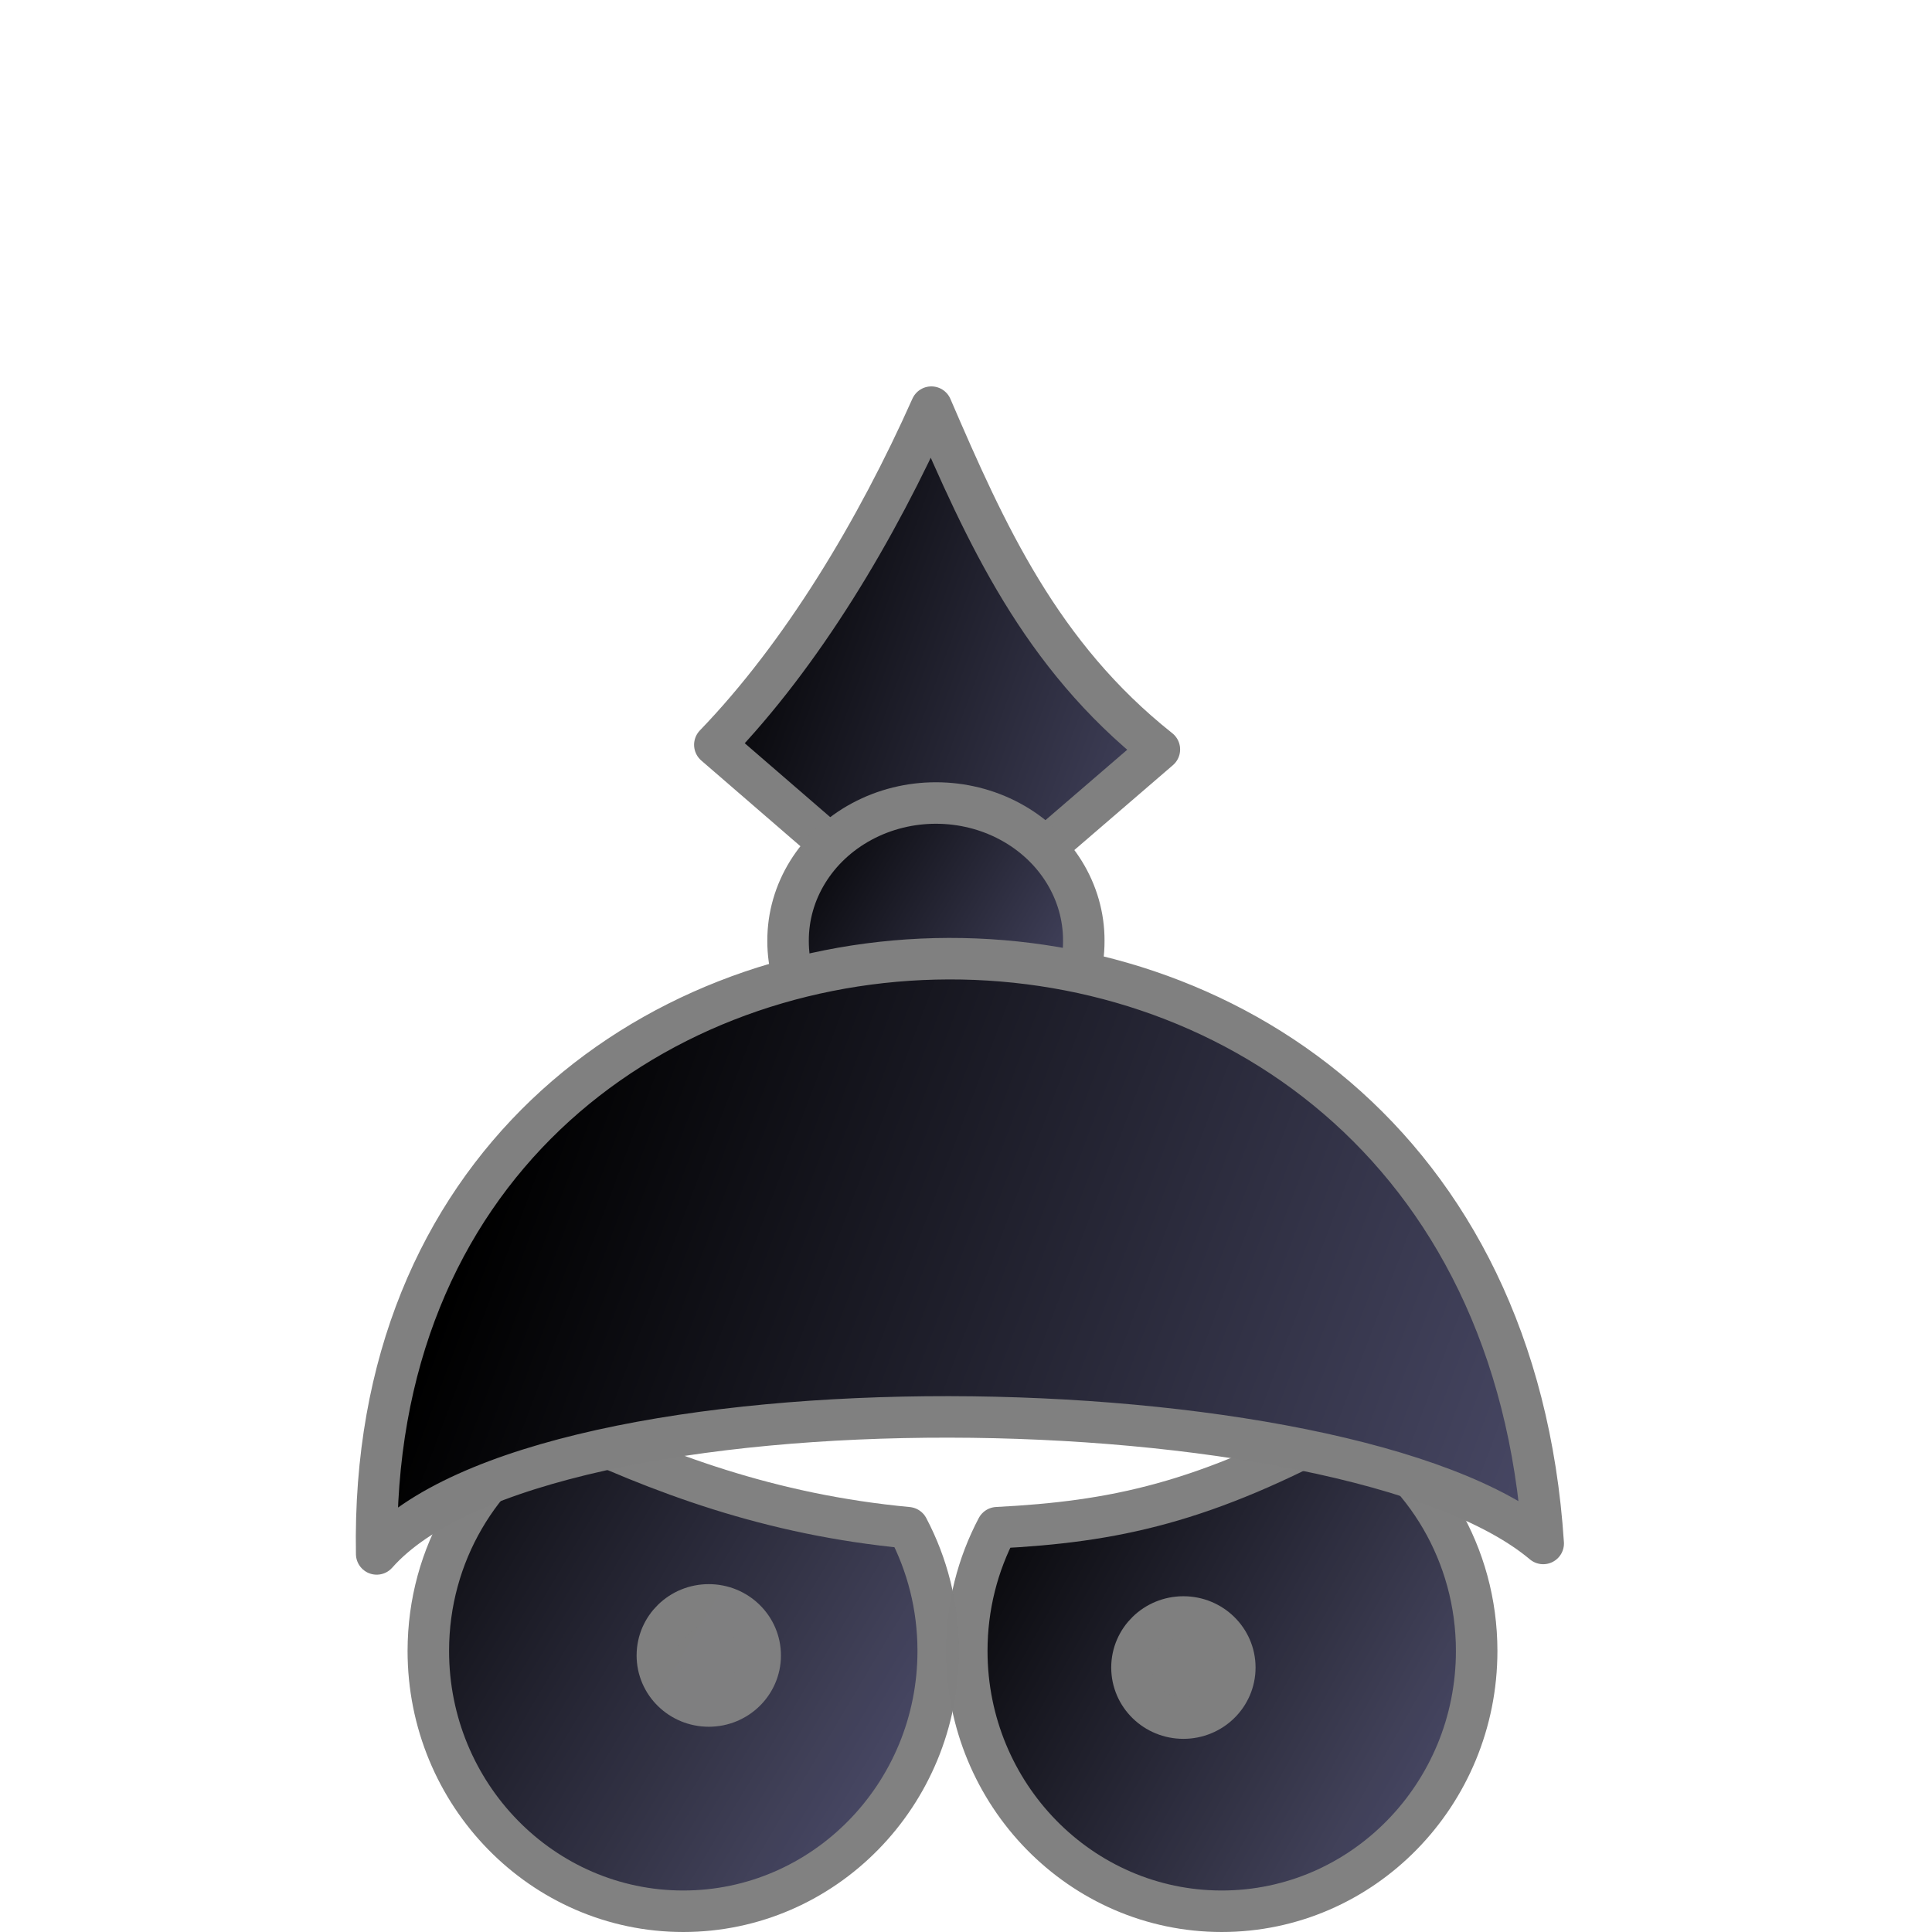
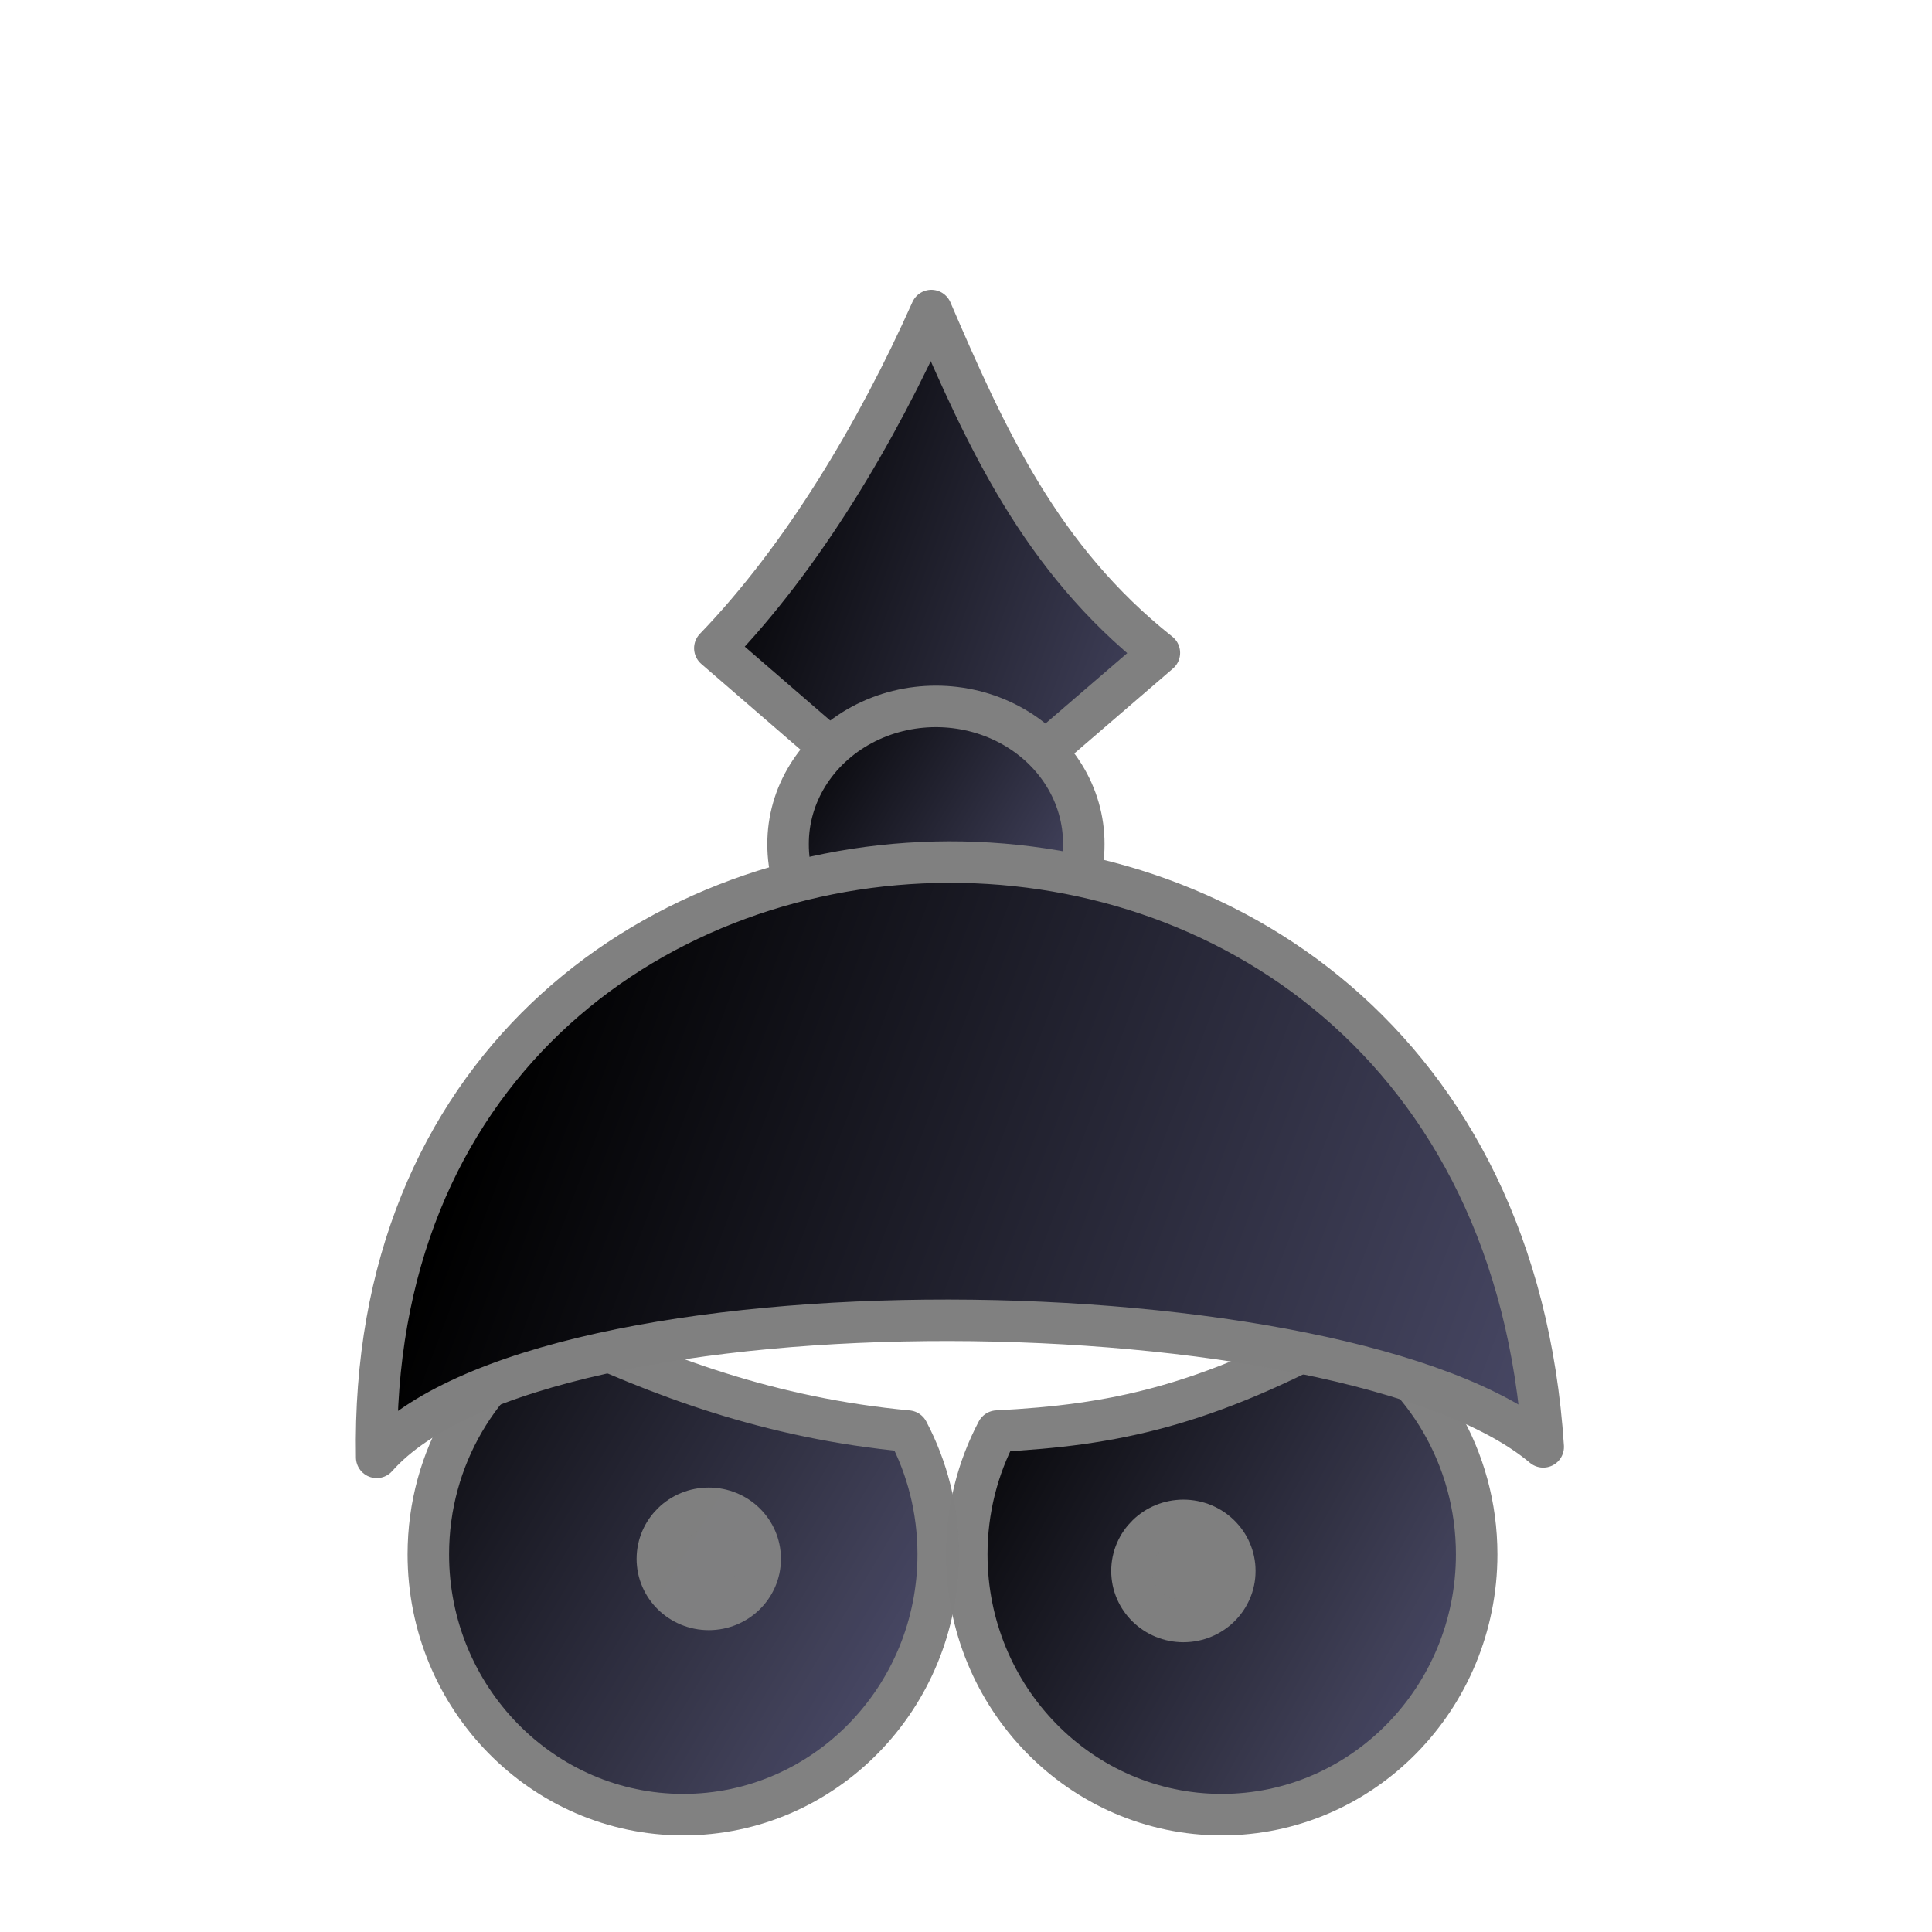
<svg xmlns="http://www.w3.org/2000/svg" xmlns:xlink="http://www.w3.org/1999/xlink" width="100" height="100" id="svg36220" version="1.0">
  <defs id="defs36222">
    <linearGradient id="linearGradient2507">
      <stop style="stop-color:#000000;stop-opacity:1" offset="0" id="stop2509" />
      <stop style="stop-color:#505070;stop-opacity:1" offset="1" id="stop2511" />
    </linearGradient>
-     <linearGradient xlink:href="#linearGradient2507" id="linearGradient5892" gradientUnits="userSpaceOnUse" gradientTransform="matrix(0.12243,0,0,0.1177118,-2.233453,12.20432)" x1="224.065" y1="423.884" x2="710.132" y2="599.749" />
-     <linearGradient xlink:href="#linearGradient2507" id="linearGradient5897" gradientUnits="userSpaceOnUse" x1="204.25" y1="662.388" x2="421.718" y2="792" gradientTransform="matrix(0.1478028,0,0,0.1478028,-16.15222,-16.65569)" />
-     <linearGradient xlink:href="#linearGradient2507" id="linearGradient5901" gradientUnits="userSpaceOnUse" x1="468.236" y1="681.244" x2="270.869" y2="792" gradientTransform="matrix(-0.1478028,0,0,0.1478028,114.7548,-16.65569)" />
+     <linearGradient xlink:href="#linearGradient2507" id="linearGradient5892" gradientUnits="userSpaceOnUse" gradientTransform="matrix(0.12243,0,0,0.1177118,-2.233453,7.20432)" x1="224.065" y1="423.884" x2="710.132" y2="599.749" />
+     <linearGradient xlink:href="#linearGradient2507" id="linearGradient5897" gradientUnits="userSpaceOnUse" x1="204.25" y1="662.388" x2="421.718" y2="792" gradientTransform="matrix(0.1478028,0,0,0.1478028,-16.15222,-21.65569)" />
+     <linearGradient xlink:href="#linearGradient2507" id="linearGradient5901" gradientUnits="userSpaceOnUse" x1="468.236" y1="681.244" x2="270.869" y2="792" gradientTransform="matrix(-0.1478028,0,0,0.1478028,114.7548,-21.65569)" />
    <linearGradient xlink:href="#linearGradient2507" id="linearGradient2226" gradientUnits="userSpaceOnUse" x1="321.983" y1="380.025" x2="469.976" y2="469.592" />
-     <linearGradient xlink:href="#linearGradient2507" id="linearGradient2243" x1="338.482" y1="308.136" x2="550.115" y2="385.918" gradientUnits="userSpaceOnUse" gradientTransform="matrix(0.1342252,0,0,0.1342252,-9.909347,-6.523643)" />
+     <linearGradient xlink:href="#linearGradient2507" id="linearGradient2243" x1="338.482" y1="308.136" x2="550.115" y2="385.918" gradientUnits="userSpaceOnUse" gradientTransform="matrix(0.1342252,0,0,0.1342252,-9.909347,-11.52364)" />
  </defs>
  <g id="layer1">
-     <path id="path5899" d="M 69.754,73.74 C 73.742,76.058 76.432,80.436 76.432,85.453 C 76.432,92.889 70.521,98.926 63.236,98.926 C 55.952,98.926 50.04,92.889 50.04,85.453 C 50.04,83.145 50.608,80.974 51.611,79.074 C 57.658,78.763 62.312,77.808 69.754,73.74 z" style="opacity:0.99;fill:url(#linearGradient5901);fill-opacity:1;fill-rule:evenodd;stroke:#808080;stroke-width:2.148;stroke-linecap:round;stroke-linejoin:round;stroke-miterlimit:4;stroke-dasharray:none;stroke-dashoffset:0;stroke-opacity:1" />
-     <path style="opacity:0.99;fill:#808080;fill-opacity:1;fill-rule:evenodd;stroke:#808080;stroke-width:18.427;stroke-linecap:round;stroke-linejoin:round;stroke-miterlimit:4;stroke-dasharray:none;stroke-dashoffset:0;stroke-opacity:1" id="path2231" d="M 422.054,340.25 A 23.202,22.097 0 1 1 375.65,340.25 A 23.202,22.097 0 1 1 422.054,340.25 z" transform="matrix(0.1152364,0,0,0.1178672,15.28983,46.20731)" />
-     <path style="opacity:0.99;fill:url(#linearGradient5897);fill-opacity:1;fill-rule:evenodd;stroke:#808080;stroke-width:2.148;stroke-linecap:round;stroke-linejoin:round;stroke-miterlimit:4;stroke-dasharray:none;stroke-dashoffset:0;stroke-opacity:1" d="M 28.849,73.74 C 24.861,76.058 22.17,80.436 22.17,85.453 C 22.17,92.889 28.082,98.926 35.366,98.926 C 42.651,98.926 48.562,92.889 48.562,85.453 C 48.562,83.145 47.995,80.974 46.992,79.074 C 39.838,78.402 34.161,76.254 28.849,73.74 z" id="path5795" />
-     <path transform="matrix(0.1152364,0,0,0.1178672,-9.276056,45.58119)" d="M 422.054,340.25 A 23.202,22.097 0 1 1 375.65,340.25 A 23.202,22.097 0 1 1 422.054,340.25 z" id="path5797" style="opacity:0.99;fill:#808080;fill-opacity:1;fill-rule:evenodd;stroke:#808080;stroke-width:18.427;stroke-linecap:round;stroke-linejoin:round;stroke-miterlimit:4;stroke-dasharray:none;stroke-dashoffset:0;stroke-opacity:1" />
-     <path style="fill:url(#linearGradient2243);fill-opacity:1;fill-rule:evenodd;stroke:#808080;stroke-width:2.148;stroke-linecap:round;stroke-linejoin:round;stroke-miterlimit:4;stroke-dasharray:none;stroke-opacity:1" d="M 48.207,21.074 C 45.368,27.438 41.519,33.866 37,38.551 L 48.619,48.598 L 60.009,38.791 C 53.85,33.908 51.029,27.625 48.207,21.074 z" id="path1340" />
-     <path style="fill:url(#linearGradient2226);fill-opacity:1;stroke:#808080;stroke-width:18.52;stroke-linecap:round;stroke-linejoin:round;stroke-miterlimit:4;stroke-dasharray:none;stroke-opacity:1" id="path1331" d="M 461.976,422.452 A 65.997,61.283 0 1 1 329.983,422.452 A 65.997,61.283 0 1 1 461.976,422.452 z" transform="matrix(0.1159596,0,0,0.1159596,2.525998,-0.2899215)" />
-     <path style="fill:url(#linearGradient5892);fill-opacity:1;fill-rule:evenodd;stroke:#808080;stroke-width:2.148;stroke-linecap:round;stroke-linejoin:round;stroke-miterlimit:4;stroke-dasharray:none;stroke-opacity:1" d="M 19.497,80.431 C 18.782,40.612 77.163,38.296 79.876,79.889 C 69.796,71.402 28.061,70.728 19.497,80.431 z" id="path4352" />
+     <path id="path5899" d="M 69.754,68.74 C 73.742,71.058 76.432,75.436 76.432,80.453 C 76.432,87.889 70.521,93.926 63.236,93.926 C 55.952,93.926 50.04,87.889 50.04,80.453 C 50.04,78.145 50.608,75.974 51.611,74.074 C 57.658,73.763 62.312,72.808 69.754,68.74 z" style="opacity:0.99;fill:url(#linearGradient5901);fill-opacity:1;fill-rule:evenodd;stroke:#808080;stroke-width:2.148;stroke-linecap:round;stroke-linejoin:round;stroke-miterlimit:4;stroke-dasharray:none;stroke-dashoffset:0;stroke-opacity:1" />
+     <path style="opacity:0.99;fill:#808080;fill-opacity:1;fill-rule:evenodd;stroke:#808080;stroke-width:18.427;stroke-linecap:round;stroke-linejoin:round;stroke-miterlimit:4;stroke-dasharray:none;stroke-dashoffset:0;stroke-opacity:1" id="path2231" d="M 422.054,340.25 A 23.202,22.097 0 1 1 375.65,340.25 A 23.202,22.097 0 1 1 422.054,340.25 z" transform="matrix(0.1152364,0,0,0.1178672,15.28983,41.20731)" />
+     <path style="opacity:0.99;fill:url(#linearGradient5897);fill-opacity:1;fill-rule:evenodd;stroke:#808080;stroke-width:2.148;stroke-linecap:round;stroke-linejoin:round;stroke-miterlimit:4;stroke-dasharray:none;stroke-dashoffset:0;stroke-opacity:1" d="M 28.849,68.74 C 24.861,71.058 22.17,75.436 22.17,80.453 C 22.17,87.889 28.082,93.926 35.366,93.926 C 42.651,93.926 48.562,87.889 48.562,80.453 C 48.562,78.145 47.995,75.974 46.992,74.074 C 39.838,73.402 34.161,71.254 28.849,68.74 z" id="path5795" />
+     <path transform="matrix(0.1152364,0,0,0.1178672,-9.276056,40.58119)" d="M 422.054,340.25 A 23.202,22.097 0 1 1 375.65,340.25 A 23.202,22.097 0 1 1 422.054,340.25 z" id="path5797" style="opacity:0.99;fill:#808080;fill-opacity:1;fill-rule:evenodd;stroke:#808080;stroke-width:18.427;stroke-linecap:round;stroke-linejoin:round;stroke-miterlimit:4;stroke-dasharray:none;stroke-dashoffset:0;stroke-opacity:1" />
+     <path style="fill:url(#linearGradient2243);fill-opacity:1;fill-rule:evenodd;stroke:#808080;stroke-width:2.148;stroke-linecap:round;stroke-linejoin:round;stroke-miterlimit:4;stroke-dasharray:none;stroke-opacity:1" d="M 48.207,16.074 C 45.368,22.438 41.519,28.866 37,33.551 L 48.619,43.598 L 60.009,33.791 C 53.85,28.908 51.029,22.625 48.207,16.074 z" id="path1340" />
+     <path style="fill:url(#linearGradient2226);fill-opacity:1;stroke:#808080;stroke-width:18.52;stroke-linecap:round;stroke-linejoin:round;stroke-miterlimit:4;stroke-dasharray:none;stroke-opacity:1" id="path1331" d="M 461.976,422.452 A 65.997,61.283 0 1 1 329.983,422.452 A 65.997,61.283 0 1 1 461.976,422.452 z" transform="matrix(0.1159596,0,0,0.1159596,2.525998,-5.289921)" />
+     <path style="fill:url(#linearGradient5892);fill-opacity:1;fill-rule:evenodd;stroke:#808080;stroke-width:2.148;stroke-linecap:round;stroke-linejoin:round;stroke-miterlimit:4;stroke-dasharray:none;stroke-opacity:1" d="M 19.497,75.431 C 18.782,35.612 77.163,33.296 79.876,74.889 C 69.796,66.402 28.061,65.728 19.497,75.431 z" id="path4352" />
  </g>
</svg>
